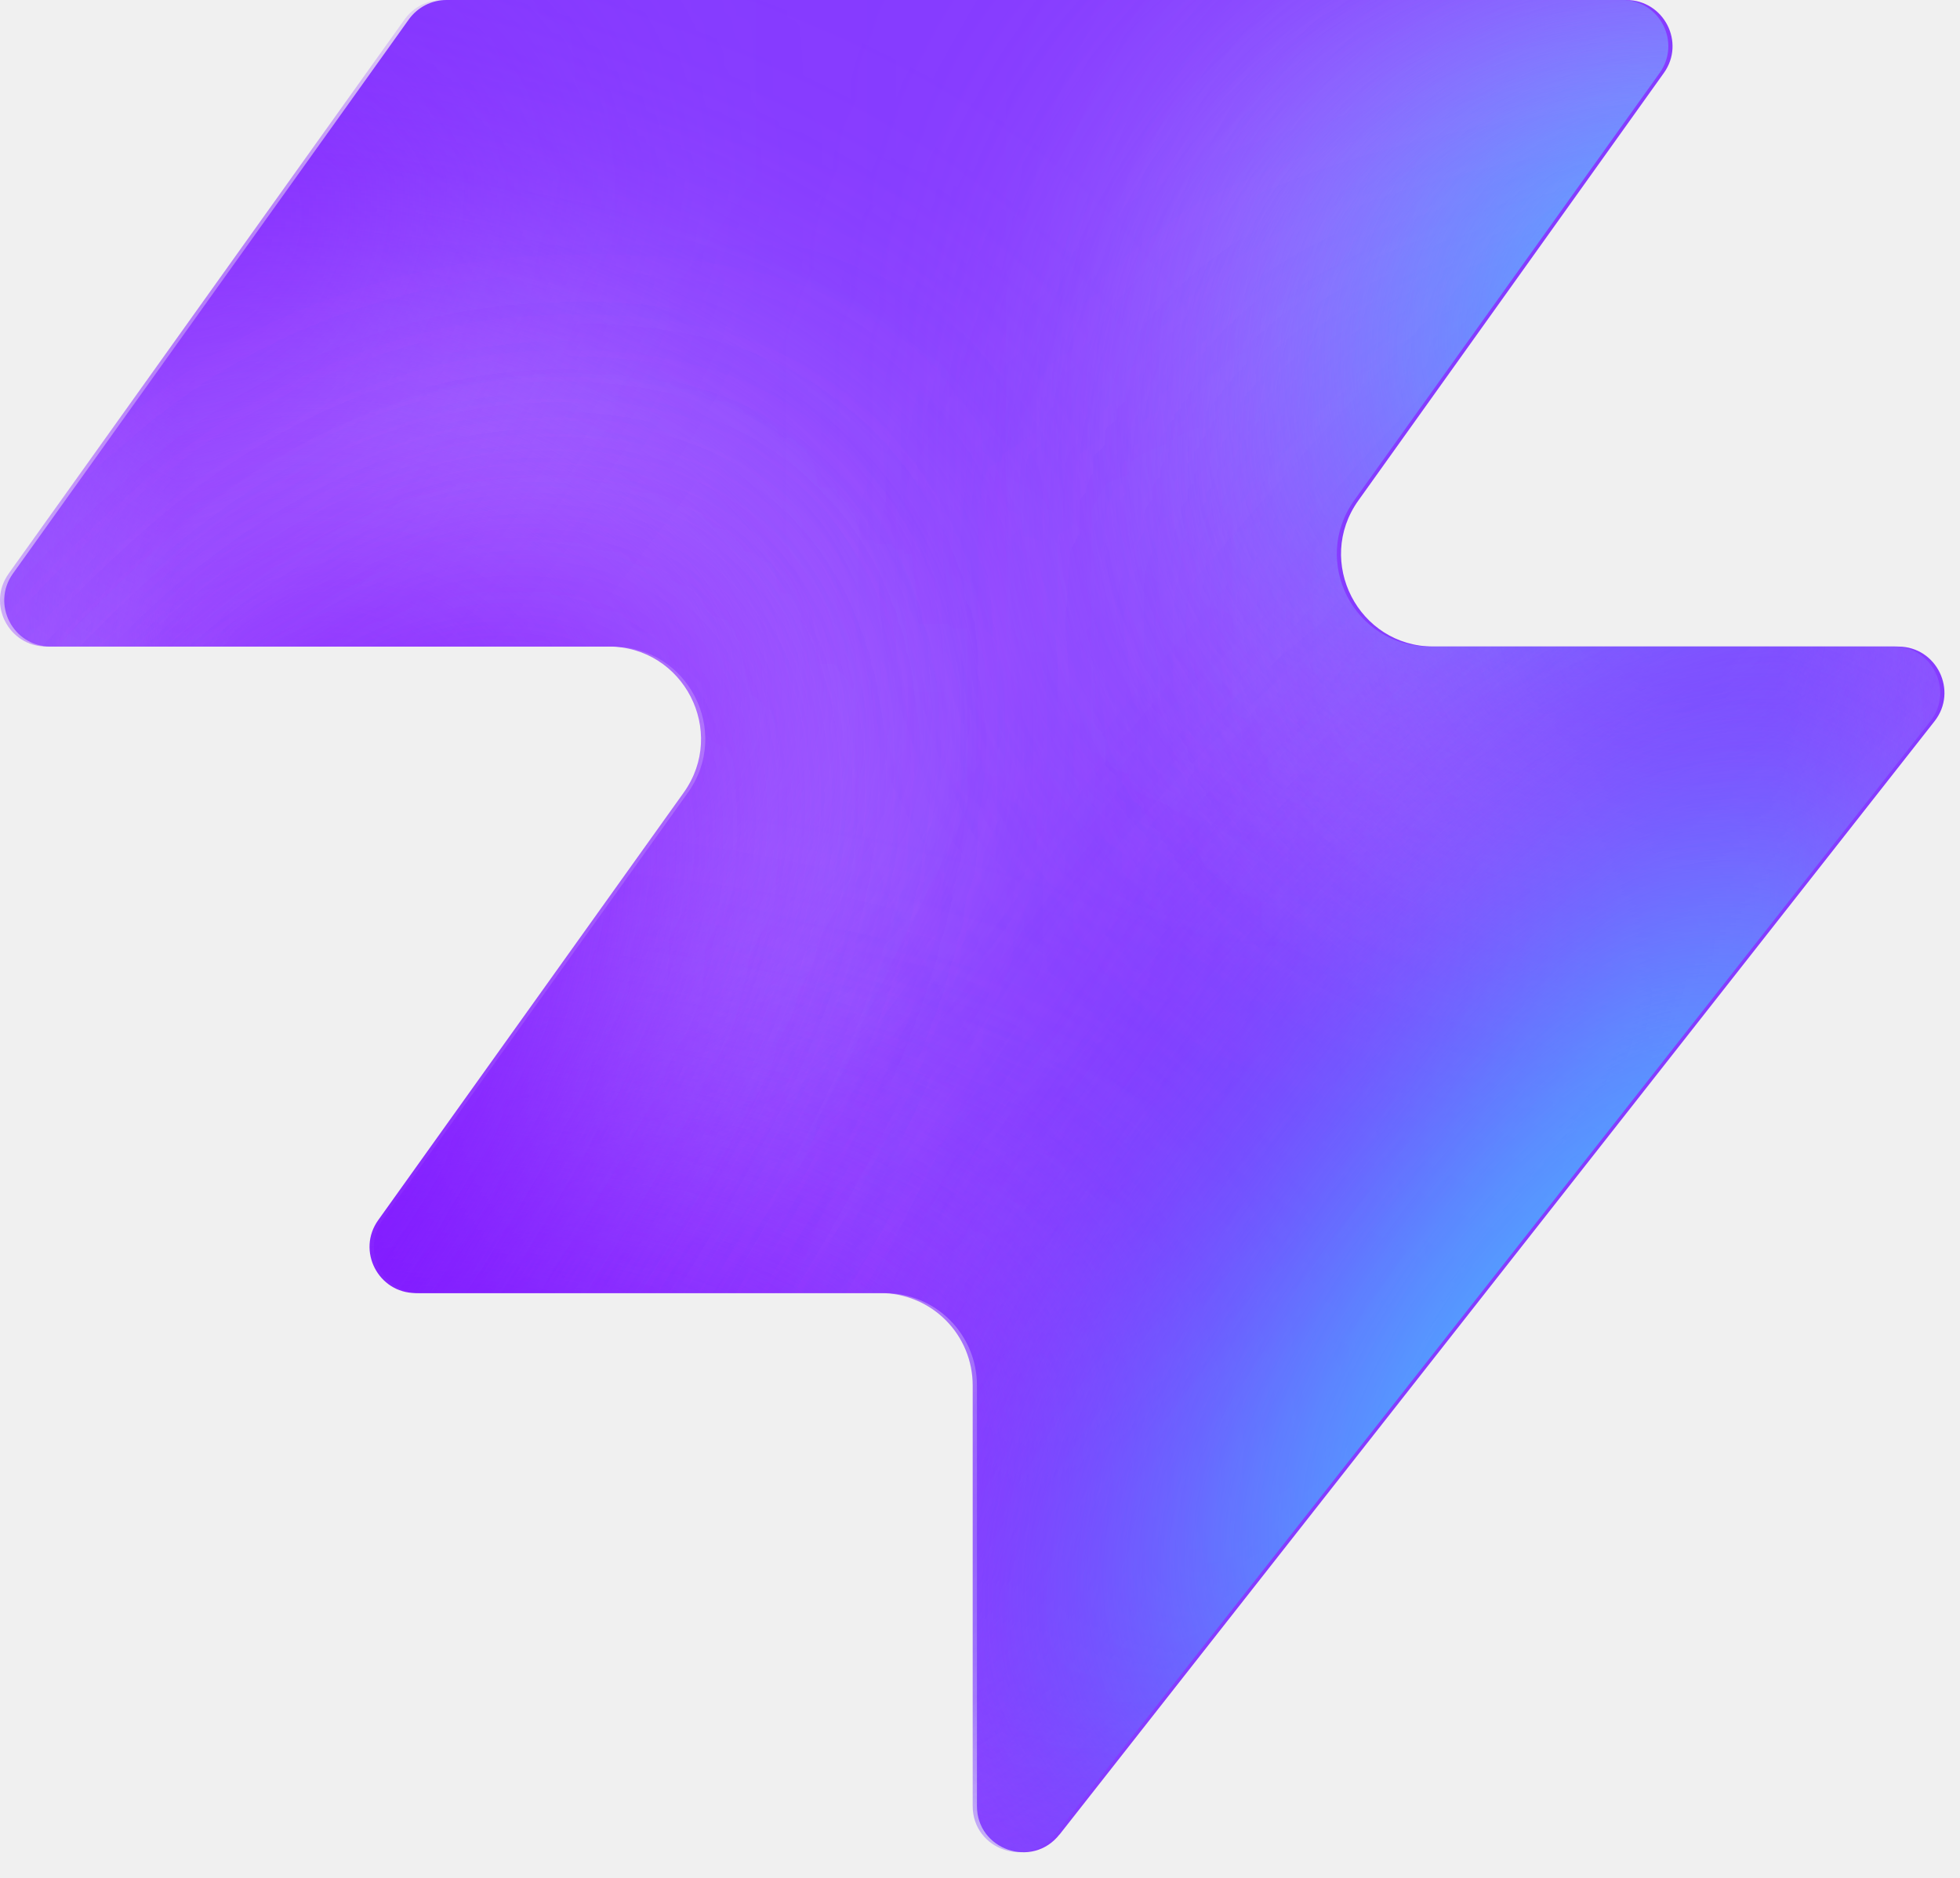
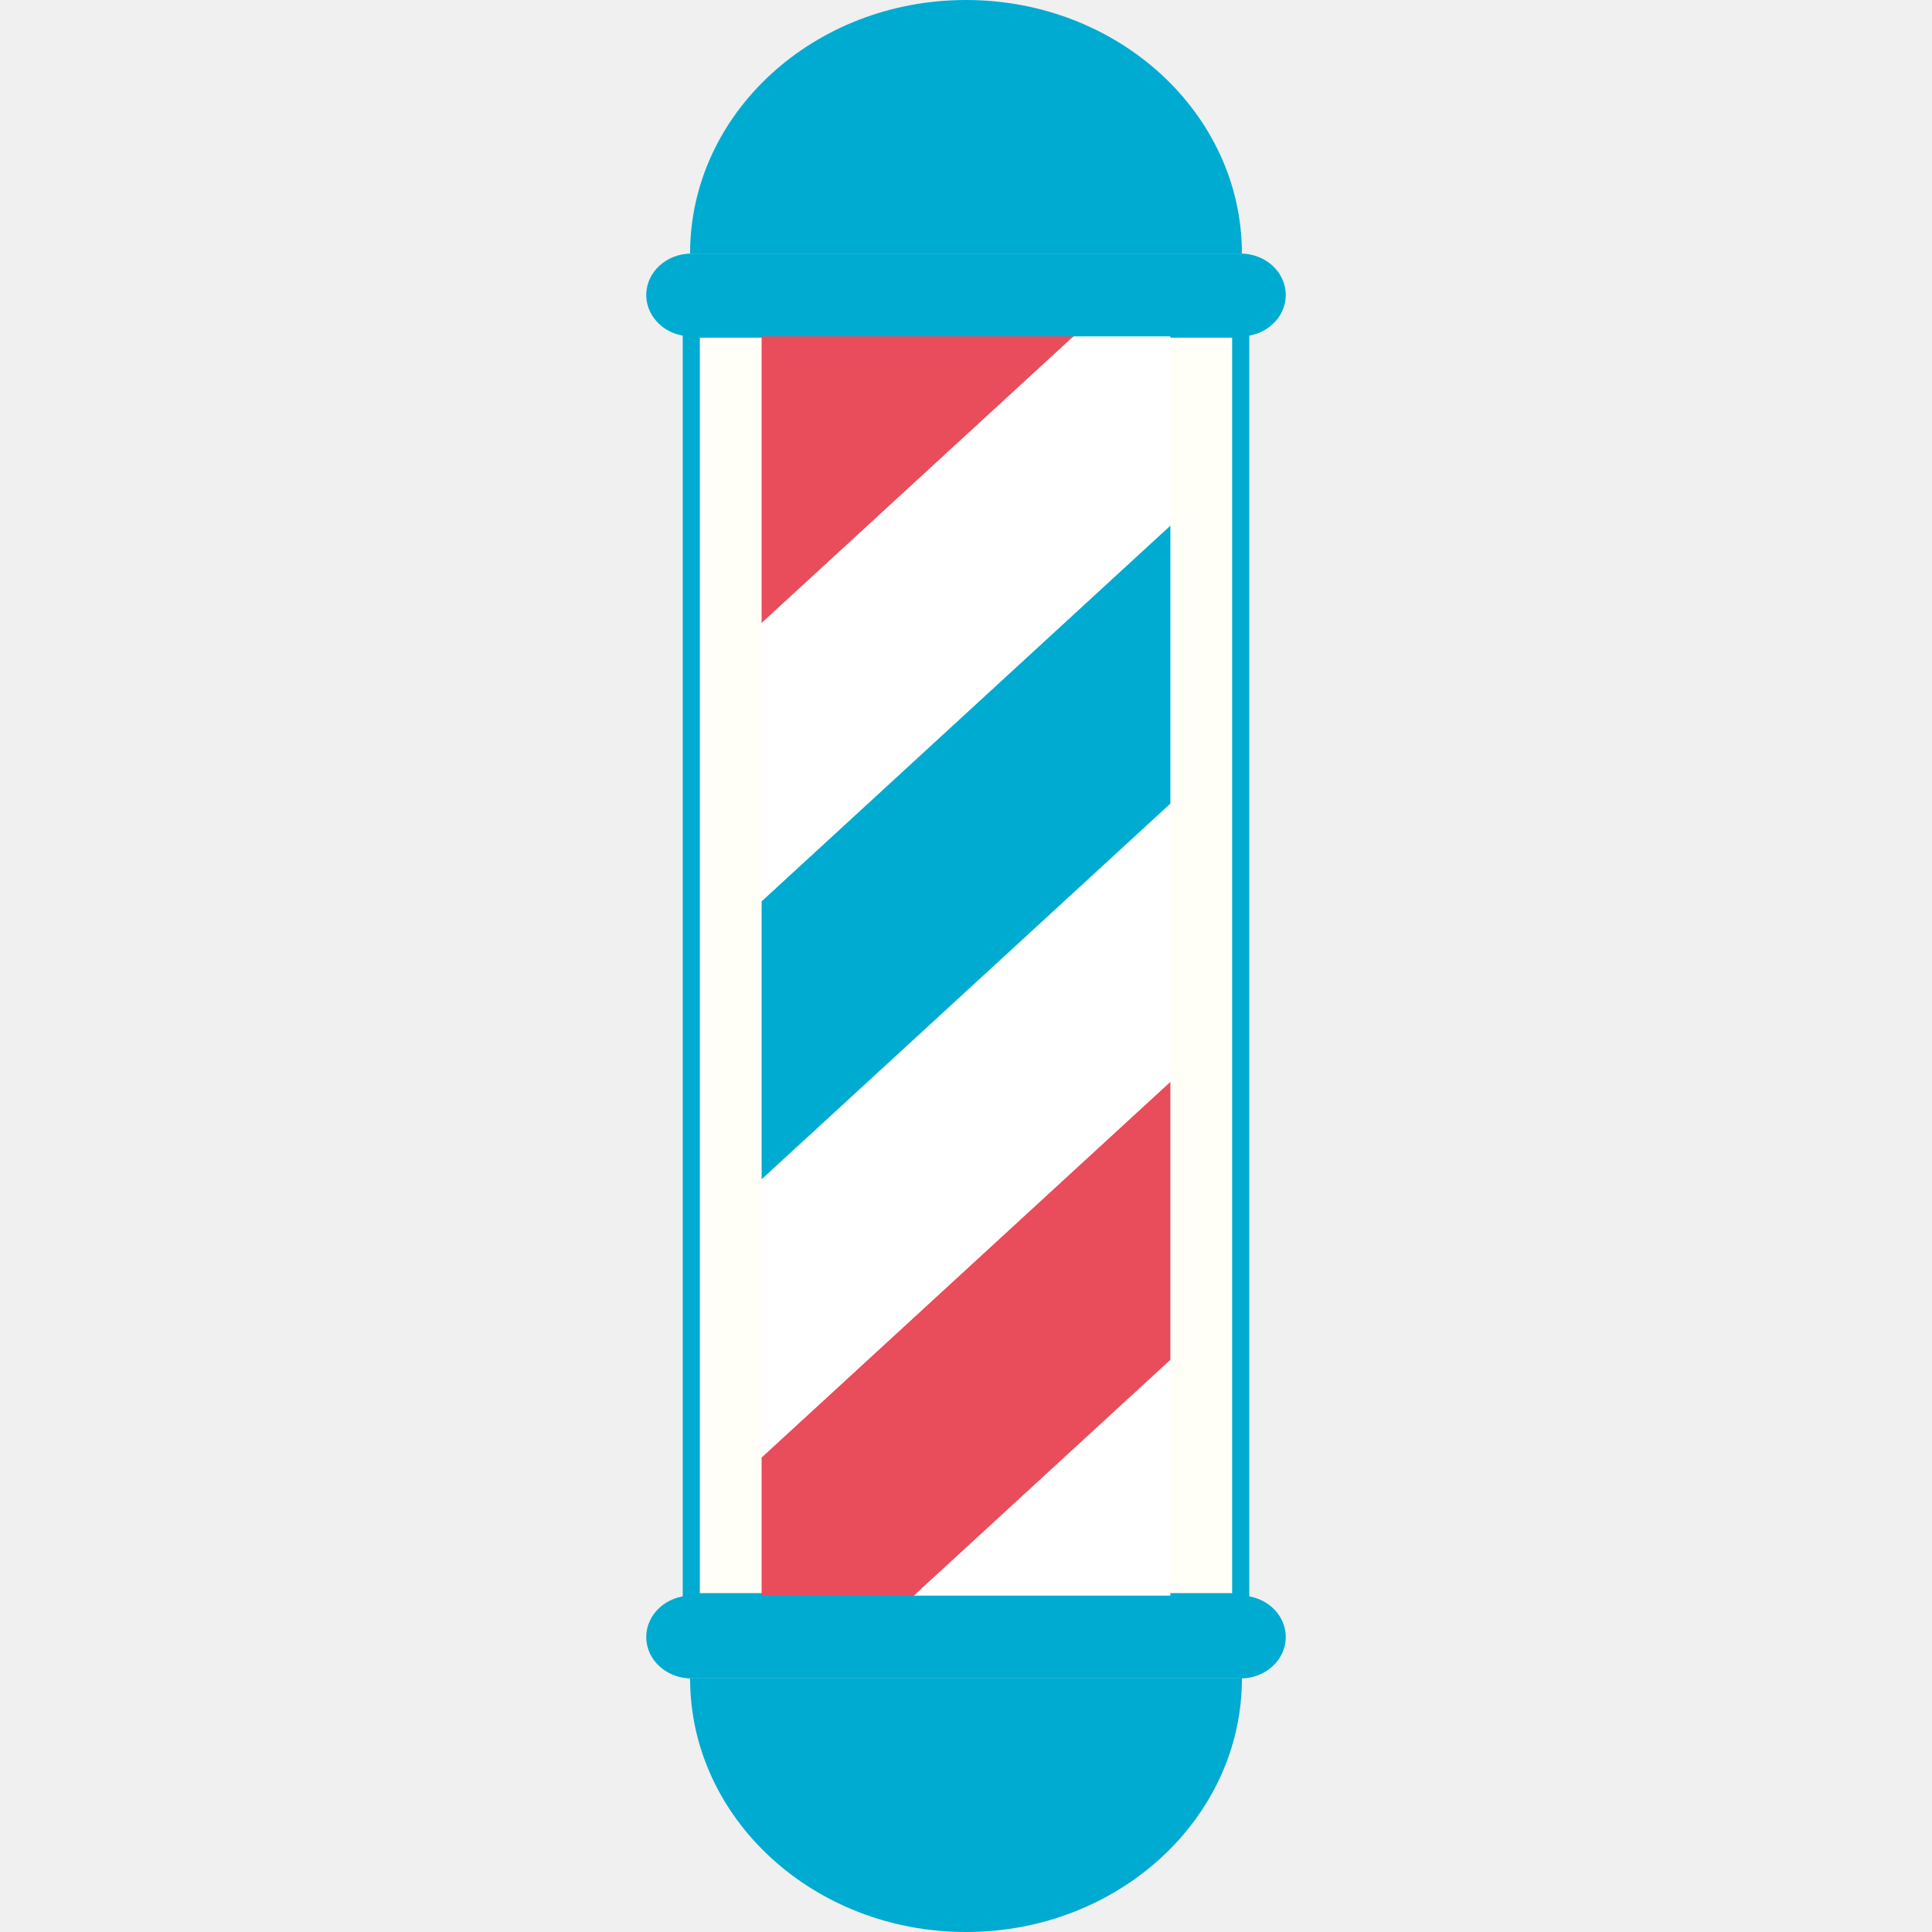
- <svg xmlns="http://www.w3.org/2000/svg" width="48" height="46" fill="none" viewBox="0 0 48 46">
-   <path fill="#863bff" d="M25.946 44.938c-.664.845-2.021.375-2.021-.698V33.937a2.26 2.26 0 0 0-2.262-2.262H10.287c-.92 0-1.456-1.04-.92-1.788l7.48-10.471c1.07-1.497 0-3.578-1.842-3.578H1.237c-.92 0-1.456-1.04-.92-1.788L10.013.474c.214-.297.556-.474.92-.474h28.894c.92 0 1.456 1.04.92 1.788l-7.48 10.471c-1.07 1.498 0 3.579 1.842 3.579h11.377c.943 0 1.473 1.088.89 1.83L25.947 44.94z" style="fill:#863bff;fill:color(display-p3 .525 .23 1);fill-opacity:1" />
-   <mask id="a" width="48" height="46" x="0" y="0" maskUnits="userSpaceOnUse" style="mask-type:alpha">
-     <path fill="#000" d="M25.842 44.938c-.664.844-2.021.375-2.021-.698V33.937a2.26 2.26 0 0 0-2.262-2.262H10.183c-.92 0-1.456-1.04-.92-1.788l7.48-10.471c1.07-1.498 0-3.579-1.842-3.579H1.133c-.92 0-1.456-1.04-.92-1.787L9.91.473c.214-.297.556-.474.92-.474h28.894c.92 0 1.456 1.04.92 1.788l-7.48 10.471c-1.07 1.498 0 3.578 1.842 3.578h11.377c.943 0 1.473 1.088.89 1.832L25.843 44.94z" style="fill:#000;fill-opacity:1" />
-   </mask>
-   <g mask="url(#a)">
-     <g filter="url(#b)">
-       <ellipse cx="5.508" cy="14.704" fill="#ede6ff" rx="5.508" ry="14.704" style="fill:#ede6ff;fill:color(display-p3 .927 .903 1);fill-opacity:1" transform="matrix(.00324 1 1 -.00324 -4.47 31.516)" />
-     </g>
-     <g filter="url(#c)">
-       <ellipse cx="10.399" cy="29.851" fill="#ede6ff" rx="10.399" ry="29.851" style="fill:#ede6ff;fill:color(display-p3 .927 .903 1);fill-opacity:1" transform="matrix(.00324 1 1 -.00324 -39.328 7.883)" />
-     </g>
-     <g filter="url(#d)">
-       <ellipse cx="5.508" cy="30.487" fill="#7e14ff" rx="5.508" ry="30.487" style="fill:#7e14ff;fill:color(display-p3 .492 .077 1);fill-opacity:1" transform="rotate(89.814 -25.913 -14.639)scale(1 -1)" />
-     </g>
-     <g filter="url(#e)">
-       <ellipse cx="5.508" cy="30.599" fill="#7e14ff" rx="5.508" ry="30.599" style="fill:#7e14ff;fill:color(display-p3 .492 .077 1);fill-opacity:1" transform="rotate(89.814 -32.644 -3.334)scale(1 -1)" />
-     </g>
-     <g filter="url(#f)">
-       <ellipse cx="5.508" cy="30.599" fill="#7e14ff" rx="5.508" ry="30.599" style="fill:#7e14ff;fill:color(display-p3 .492 .077 1);fill-opacity:1" transform="matrix(.00324 1 1 -.00324 -34.34 30.47)" />
-     </g>
-     <g filter="url(#g)">
-       <ellipse cx="14.072" cy="22.078" fill="#ede6ff" rx="14.072" ry="22.078" style="fill:#ede6ff;fill:color(display-p3 .927 .903 1);fill-opacity:1" transform="rotate(93.35 24.506 48.493)scale(-1 1)" />
-     </g>
-     <g filter="url(#h)">
-       <ellipse cx="3.47" cy="21.501" fill="#7e14ff" rx="3.47" ry="21.501" style="fill:#7e14ff;fill:color(display-p3 .492 .077 1);fill-opacity:1" transform="rotate(89.009 28.708 47.59)scale(-1 1)" />
-     </g>
-     <g filter="url(#i)">
-       <ellipse cx="3.47" cy="21.501" fill="#7e14ff" rx="3.47" ry="21.501" style="fill:#7e14ff;fill:color(display-p3 .492 .077 1);fill-opacity:1" transform="rotate(89.009 28.708 47.59)scale(-1 1)" />
-     </g>
-     <g filter="url(#j)">
-       <ellipse cx=".387" cy="8.972" fill="#7e14ff" rx="4.407" ry="29.108" style="fill:#7e14ff;fill:color(display-p3 .492 .077 1);fill-opacity:1" transform="rotate(39.51 .387 8.972)" />
-     </g>
-     <g filter="url(#k)">
-       <ellipse cx="47.523" cy="-6.092" fill="#7e14ff" rx="4.407" ry="29.108" style="fill:#7e14ff;fill:color(display-p3 .492 .077 1);fill-opacity:1" transform="rotate(37.892 47.523 -6.092)" />
-     </g>
-     <g filter="url(#l)">
-       <ellipse cx="41.412" cy="6.333" fill="#47bfff" rx="5.971" ry="9.665" style="fill:#47bfff;fill:color(display-p3 .28 .748 1);fill-opacity:1" transform="rotate(37.892 41.412 6.333)" />
-     </g>
-     <g filter="url(#m)">
-       <ellipse cx="-1.879" cy="38.332" fill="#7e14ff" rx="4.407" ry="29.108" style="fill:#7e14ff;fill:color(display-p3 .492 .077 1);fill-opacity:1" transform="rotate(37.892 -1.88 38.332)" />
-     </g>
-     <g filter="url(#n)">
-       <ellipse cx="-1.879" cy="38.332" fill="#7e14ff" rx="4.407" ry="29.108" style="fill:#7e14ff;fill:color(display-p3 .492 .077 1);fill-opacity:1" transform="rotate(37.892 -1.88 38.332)" />
-     </g>
-     <g filter="url(#o)">
-       <ellipse cx="35.651" cy="29.907" fill="#7e14ff" rx="4.407" ry="29.108" style="fill:#7e14ff;fill:color(display-p3 .492 .077 1);fill-opacity:1" transform="rotate(37.892 35.651 29.907)" />
-     </g>
-     <g filter="url(#p)">
-       <ellipse cx="38.418" cy="32.4" fill="#47bfff" rx="5.971" ry="15.297" style="fill:#47bfff;fill:color(display-p3 .28 .748 1);fill-opacity:1" transform="rotate(37.892 38.418 32.4)" />
+ <svg xmlns="http://www.w3.org/2000/svg" version="1.1" id="Layer_1" viewBox="0 0 140.866 140.866" xml:space="preserve" width="800px" height="800px" fill="#000000">
+   <g id="SVGRepo_bgCarrier" stroke-width="0" />
+   <g id="SVGRepo_tracerCarrier" stroke-linecap="round" stroke-linejoin="round" />
+   <g id="SVGRepo_iconCarrier">
+     <g>
+       <g>
+         <rect x="50.403" y="23.995" style="fill:#FFFEF7;" width="40.059" height="92.787" />
+         <path style="fill:#00abd1;" d="M91.086,117.407H49.779V23.371h41.307V117.407z M51.027,116.158h38.811V24.619H51.027V116.158z" />
+       </g>
+       <g>
+         <polygon style="fill:#FFFFFF;" points="85.333,116.782 85.333,99.148 66.146,116.782 " />
+       </g>
+       <g>
+         <polygon style="fill:#E94C5B;" points="55.533,116.782 66.146,116.782 85.333,99.148 85.333,78.872 55.533,106.26 " />
+       </g>
+       <g>
+         <polygon style="fill:#FFFFFF;" points="55.533,106.26 85.333,78.872 85.333,58.595 55.533,85.982 " />
+       </g>
+       <g>
+         <polygon style="fill:#00abd1;" points="55.533,65.706 55.533,85.982 85.333,58.595 85.333,38.316 " />
+       </g>
+       <g>
+         <polygon style="fill:#E94C5B;" points="55.533,23.995 55.533,45.428 78.854,23.995 " />
+       </g>
+       <g>
+         <polygon style="fill:#FFFFFF;" points="85.333,23.995 78.854,23.995 55.533,45.428 55.533,65.706 85.333,38.316 " />
+       </g>
+       <g>
+         <g>
+           <path style="fill:#00abd1;" d="M90.551,122.376c0,10.211-9.006,18.49-20.117,18.49c-11.112,0-20.119-8.279-20.119-18.49H90.551z" />
+         </g>
+         <g>
+           <path style="fill:#00abd1;" d="M90.462,116.341H50.403c-1.813,0-3.284,1.35-3.284,3.018l0,0c0,1.666,1.471,3.018,3.284,3.018 h40.059c1.814,0,3.285-1.352,3.285-3.018l0,0C93.747,117.69,92.276,116.341,90.462,116.341z" />
+         </g>
+       </g>
+       <g>
+         <g>
+           <path style="fill:#00abd1;" d="M90.551,18.49C90.551,8.278,81.545,0,70.434,0c-11.113,0-20.12,8.278-20.12,18.49H90.551z" />
+         </g>
+         <g>
+           <path style="fill:#00abd1;" d="M90.462,24.526H50.403c-1.813,0-3.284-1.351-3.284-3.018l0,0c0-1.667,1.471-3.019,3.284-3.019 h40.059c1.814,0,3.285,1.352,3.285,3.019l0,0C93.747,23.176,92.276,24.526,90.462,24.526z" />
+         </g>
+       </g>
    </g>
  </g>
-   <defs>
-     <filter id="b" width="60.045" height="41.654" x="-19.77" y="16.149" color-interpolation-filters="sRGB" filterUnits="userSpaceOnUse">
-       <feFlood flood-opacity="0" result="BackgroundImageFix" />
-       <feBlend in="SourceGraphic" in2="BackgroundImageFix" result="shape" />
-       <feGaussianBlur result="effect1_foregroundBlur_2002_17158" stdDeviation="7.659" />
-     </filter>
-     <filter id="c" width="90.34" height="51.437" x="-54.613" y="-7.533" color-interpolation-filters="sRGB" filterUnits="userSpaceOnUse">
-       <feFlood flood-opacity="0" result="BackgroundImageFix" />
-       <feBlend in="SourceGraphic" in2="BackgroundImageFix" result="shape" />
-       <feGaussianBlur result="effect1_foregroundBlur_2002_17158" stdDeviation="7.659" />
-     </filter>
-     <filter id="d" width="79.355" height="29.4" x="-49.64" y="2.03" color-interpolation-filters="sRGB" filterUnits="userSpaceOnUse">
-       <feFlood flood-opacity="0" result="BackgroundImageFix" />
-       <feBlend in="SourceGraphic" in2="BackgroundImageFix" result="shape" />
-       <feGaussianBlur result="effect1_foregroundBlur_2002_17158" stdDeviation="4.596" />
-     </filter>
-     <filter id="e" width="79.579" height="29.4" x="-45.045" y="20.029" color-interpolation-filters="sRGB" filterUnits="userSpaceOnUse">
-       <feFlood flood-opacity="0" result="BackgroundImageFix" />
-       <feBlend in="SourceGraphic" in2="BackgroundImageFix" result="shape" />
-       <feGaussianBlur result="effect1_foregroundBlur_2002_17158" stdDeviation="4.596" />
-     </filter>
-     <filter id="f" width="79.579" height="29.4" x="-43.513" y="21.178" color-interpolation-filters="sRGB" filterUnits="userSpaceOnUse">
-       <feFlood flood-opacity="0" result="BackgroundImageFix" />
-       <feBlend in="SourceGraphic" in2="BackgroundImageFix" result="shape" />
-       <feGaussianBlur result="effect1_foregroundBlur_2002_17158" stdDeviation="4.596" />
-     </filter>
-     <filter id="g" width="74.749" height="58.852" x="15.756" y="-17.901" color-interpolation-filters="sRGB" filterUnits="userSpaceOnUse">
-       <feFlood flood-opacity="0" result="BackgroundImageFix" />
-       <feBlend in="SourceGraphic" in2="BackgroundImageFix" result="shape" />
-       <feGaussianBlur result="effect1_foregroundBlur_2002_17158" stdDeviation="7.659" />
-     </filter>
-     <filter id="h" width="61.377" height="25.362" x="23.548" y="2.284" color-interpolation-filters="sRGB" filterUnits="userSpaceOnUse">
-       <feFlood flood-opacity="0" result="BackgroundImageFix" />
-       <feBlend in="SourceGraphic" in2="BackgroundImageFix" result="shape" />
-       <feGaussianBlur result="effect1_foregroundBlur_2002_17158" stdDeviation="4.596" />
-     </filter>
-     <filter id="i" width="61.377" height="25.362" x="23.548" y="2.284" color-interpolation-filters="sRGB" filterUnits="userSpaceOnUse">
-       <feFlood flood-opacity="0" result="BackgroundImageFix" />
-       <feBlend in="SourceGraphic" in2="BackgroundImageFix" result="shape" />
-       <feGaussianBlur result="effect1_foregroundBlur_2002_17158" stdDeviation="4.596" />
-     </filter>
-     <filter id="j" width="56.045" height="63.649" x="-27.636" y="-22.853" color-interpolation-filters="sRGB" filterUnits="userSpaceOnUse">
-       <feFlood flood-opacity="0" result="BackgroundImageFix" />
-       <feBlend in="SourceGraphic" in2="BackgroundImageFix" result="shape" />
-       <feGaussianBlur result="effect1_foregroundBlur_2002_17158" stdDeviation="4.596" />
-     </filter>
-     <filter id="k" width="54.814" height="64.646" x="20.116" y="-38.415" color-interpolation-filters="sRGB" filterUnits="userSpaceOnUse">
-       <feFlood flood-opacity="0" result="BackgroundImageFix" />
-       <feBlend in="SourceGraphic" in2="BackgroundImageFix" result="shape" />
-       <feGaussianBlur result="effect1_foregroundBlur_2002_17158" stdDeviation="4.596" />
-     </filter>
-     <filter id="l" width="33.541" height="35.313" x="24.641" y="-11.323" color-interpolation-filters="sRGB" filterUnits="userSpaceOnUse">
-       <feFlood flood-opacity="0" result="BackgroundImageFix" />
-       <feBlend in="SourceGraphic" in2="BackgroundImageFix" result="shape" />
-       <feGaussianBlur result="effect1_foregroundBlur_2002_17158" stdDeviation="4.596" />
-     </filter>
-     <filter id="m" width="54.814" height="64.646" x="-29.286" y="6.009" color-interpolation-filters="sRGB" filterUnits="userSpaceOnUse">
-       <feFlood flood-opacity="0" result="BackgroundImageFix" />
-       <feBlend in="SourceGraphic" in2="BackgroundImageFix" result="shape" />
-       <feGaussianBlur result="effect1_foregroundBlur_2002_17158" stdDeviation="4.596" />
-     </filter>
-     <filter id="n" width="54.814" height="64.646" x="-29.286" y="6.009" color-interpolation-filters="sRGB" filterUnits="userSpaceOnUse">
-       <feFlood flood-opacity="0" result="BackgroundImageFix" />
-       <feBlend in="SourceGraphic" in2="BackgroundImageFix" result="shape" />
-       <feGaussianBlur result="effect1_foregroundBlur_2002_17158" stdDeviation="4.596" />
-     </filter>
-     <filter id="o" width="54.814" height="64.646" x="8.244" y="-2.416" color-interpolation-filters="sRGB" filterUnits="userSpaceOnUse">
-       <feFlood flood-opacity="0" result="BackgroundImageFix" />
-       <feBlend in="SourceGraphic" in2="BackgroundImageFix" result="shape" />
-       <feGaussianBlur result="effect1_foregroundBlur_2002_17158" stdDeviation="4.596" />
-     </filter>
-     <filter id="p" width="39.409" height="43.623" x="18.713" y="10.588" color-interpolation-filters="sRGB" filterUnits="userSpaceOnUse">
-       <feFlood flood-opacity="0" result="BackgroundImageFix" />
-       <feBlend in="SourceGraphic" in2="BackgroundImageFix" result="shape" />
-       <feGaussianBlur result="effect1_foregroundBlur_2002_17158" stdDeviation="4.596" />
-     </filter>
-   </defs>
</svg>
